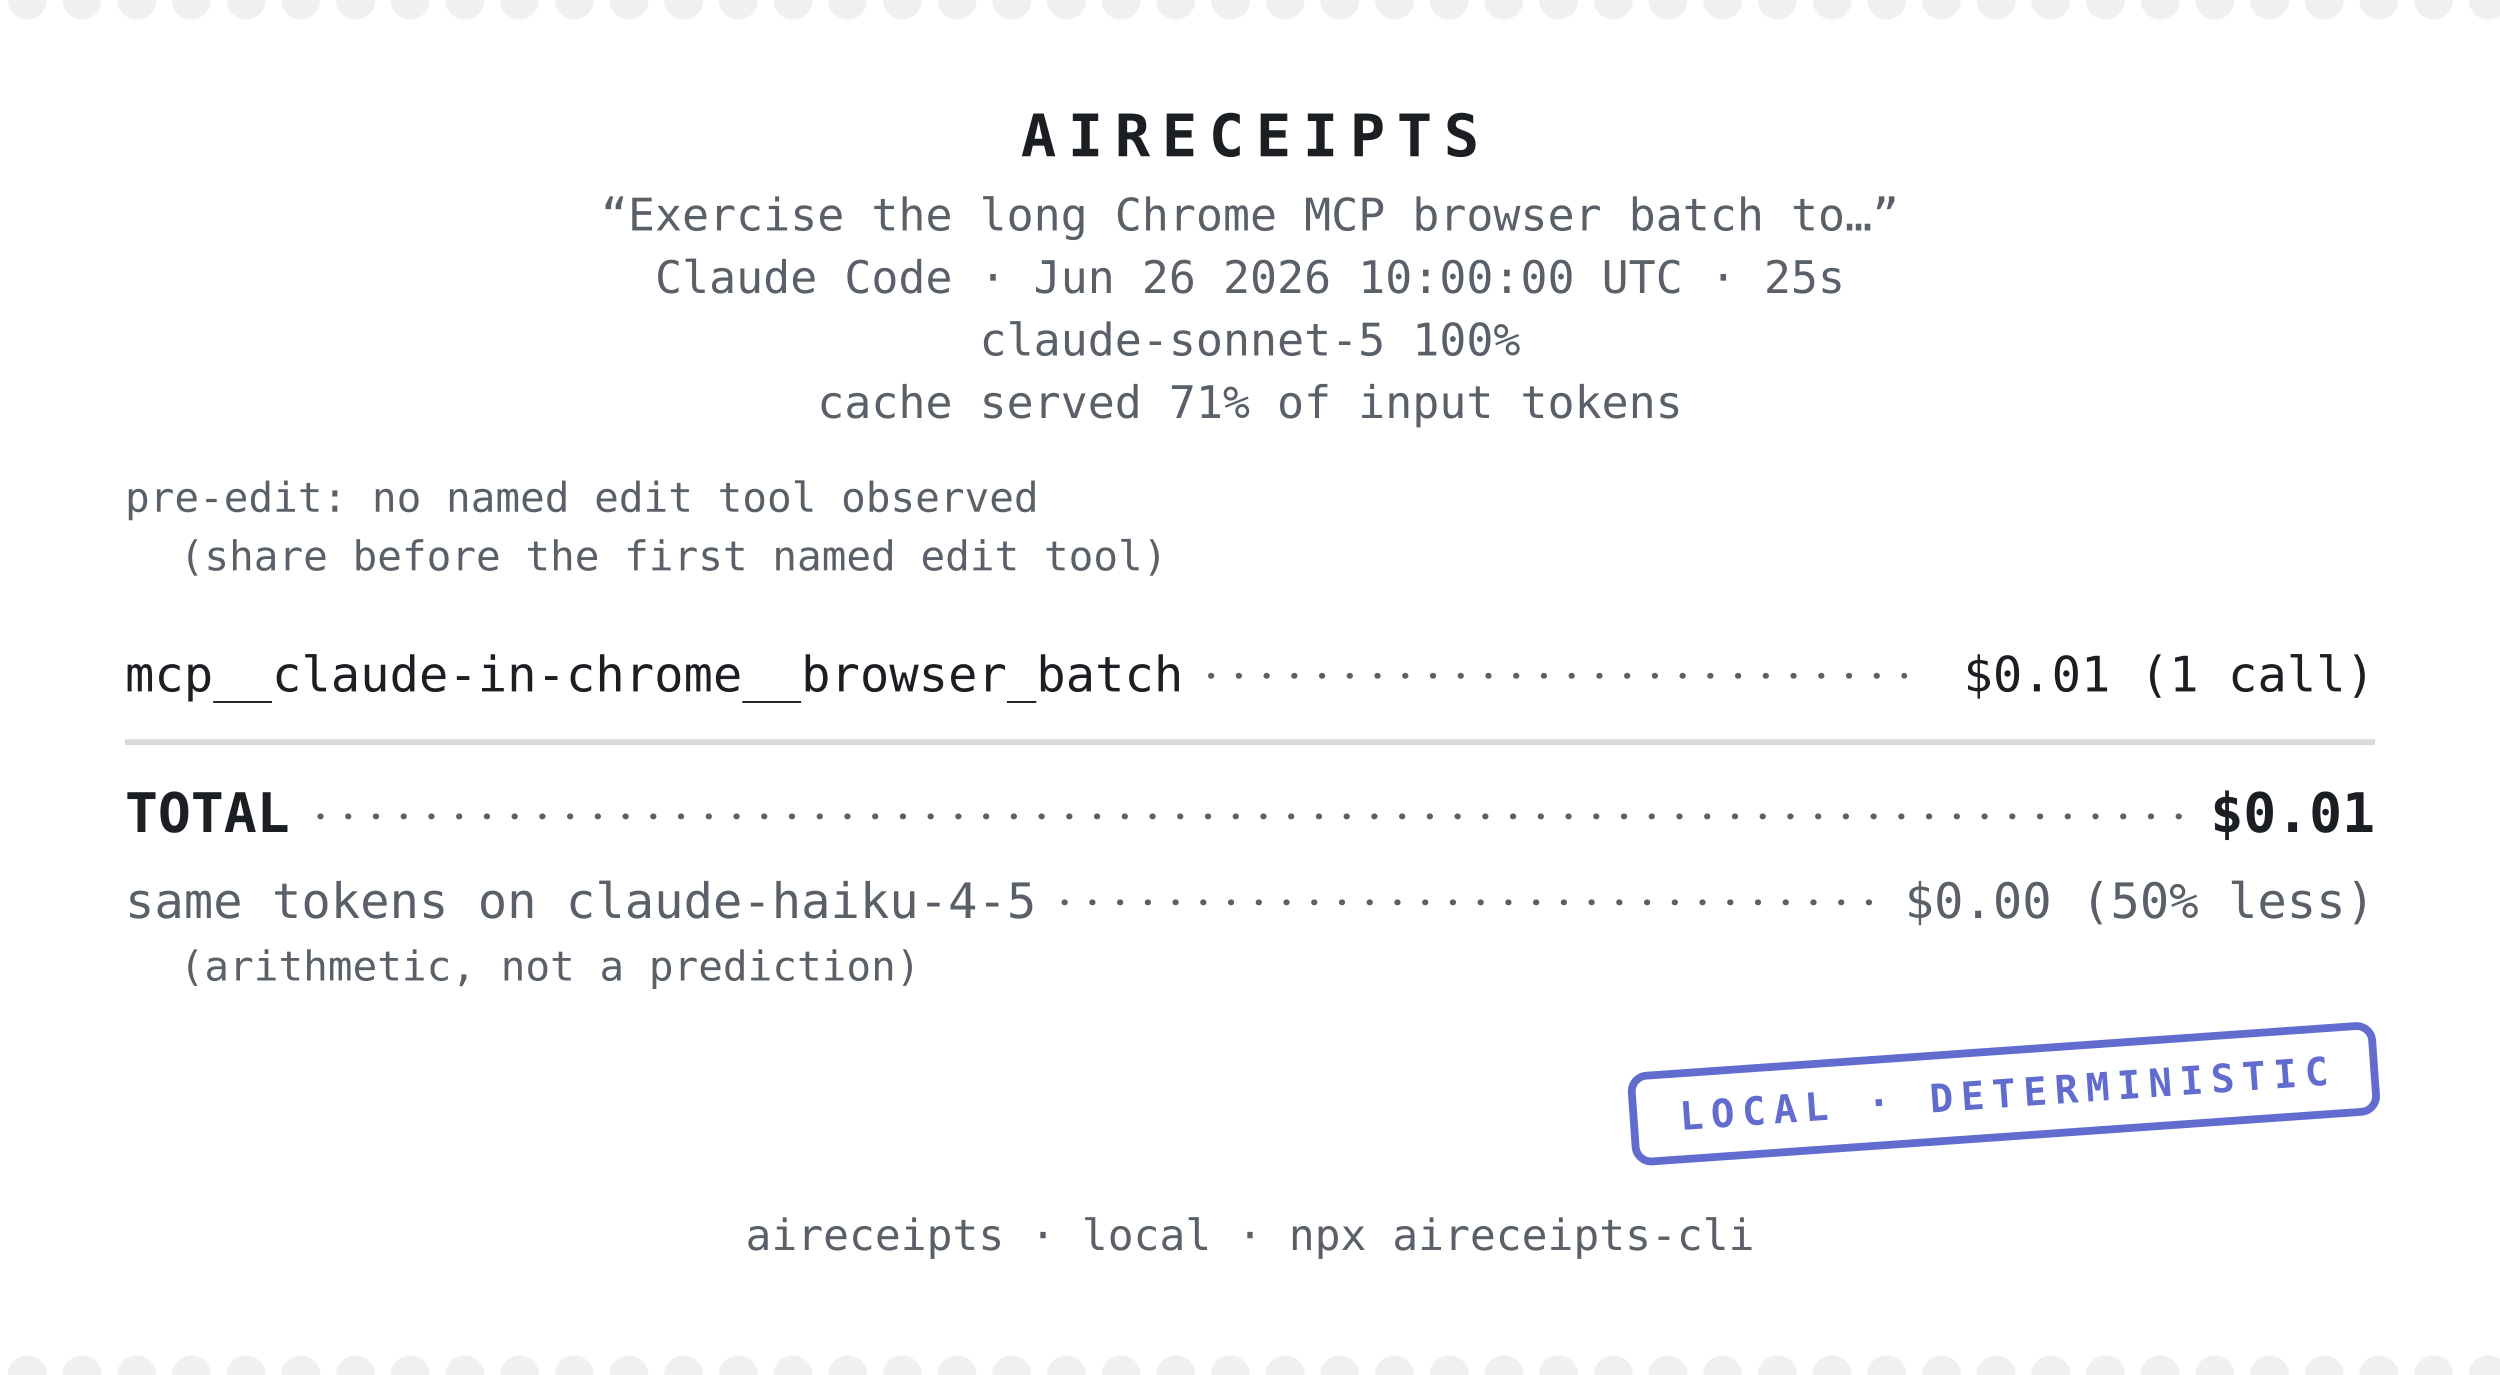
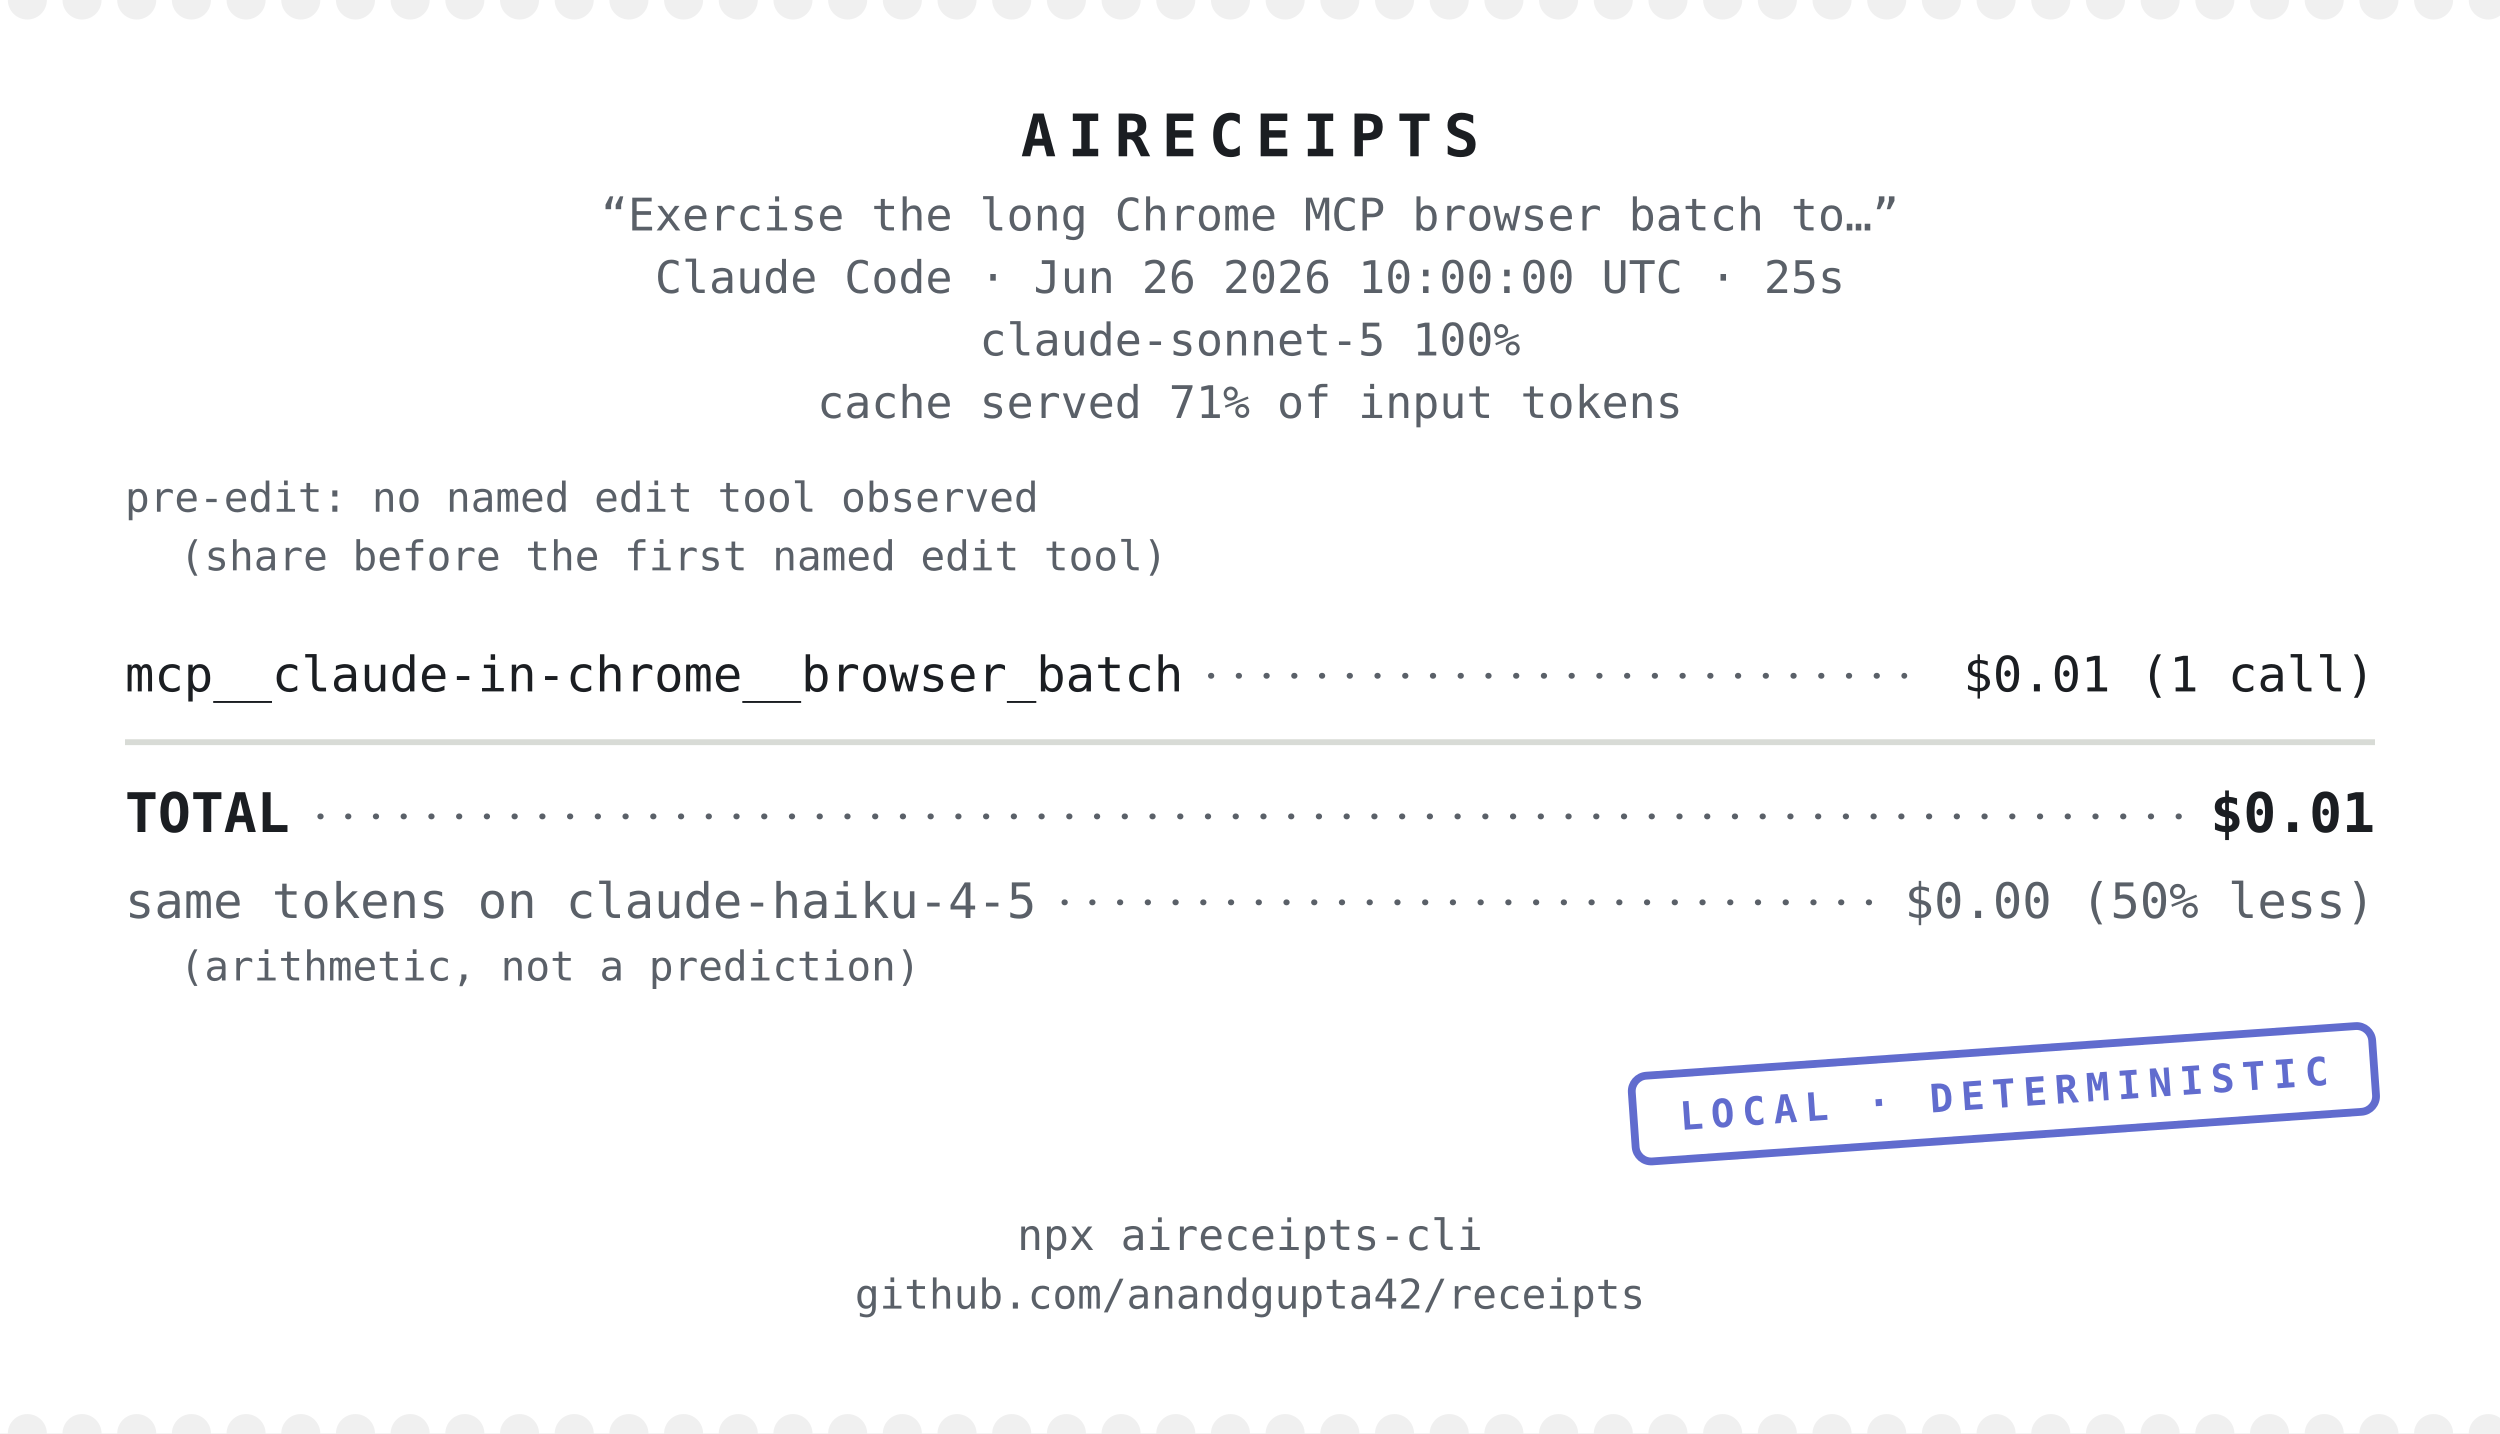
- <svg xmlns="http://www.w3.org/2000/svg" width="640" height="352" viewBox="0 0 640 352" font-family="&quot;SF Mono&quot;,&quot;Cascadia Code&quot;,&quot;JetBrains Mono&quot;,Menlo,Consolas,monospace" role="img" aria-label="aireceipts cost receipt">
+ <svg xmlns="http://www.w3.org/2000/svg" width="640" height="367" viewBox="0 0 640 367" font-family="&quot;SF Mono&quot;,&quot;Cascadia Code&quot;,&quot;JetBrains Mono&quot;,Menlo,Consolas,monospace" role="img" aria-label="aireceipts cost receipt">
  <g transform="translate(0 0)">
    <defs>
-       <mask id="perf-0" maskUnits="userSpaceOnUse" x="-5" y="-5" width="650" height="362">
-         <rect x="0" y="0" width="640" height="352" fill="#FFFFFF" />
+       <mask id="perf-0" maskUnits="userSpaceOnUse" x="-5" y="-5" width="650" height="377">
+         <rect x="0" y="0" width="640" height="367" fill="#FFFFFF" />
        <g class="perf-top">
          <circle cx="7" cy="0" r="5" fill="#000000" />
          <circle cx="21" cy="0" r="5" fill="#000000" />
          <circle cx="35" cy="0" r="5" fill="#000000" />
          <circle cx="49" cy="0" r="5" fill="#000000" />
          <circle cx="63" cy="0" r="5" fill="#000000" />
          <circle cx="77" cy="0" r="5" fill="#000000" />
          <circle cx="91" cy="0" r="5" fill="#000000" />
          <circle cx="105" cy="0" r="5" fill="#000000" />
          <circle cx="119" cy="0" r="5" fill="#000000" />
          <circle cx="133" cy="0" r="5" fill="#000000" />
          <circle cx="147" cy="0" r="5" fill="#000000" />
          <circle cx="161" cy="0" r="5" fill="#000000" />
          <circle cx="175" cy="0" r="5" fill="#000000" />
          <circle cx="189" cy="0" r="5" fill="#000000" />
          <circle cx="203" cy="0" r="5" fill="#000000" />
          <circle cx="217" cy="0" r="5" fill="#000000" />
          <circle cx="231" cy="0" r="5" fill="#000000" />
          <circle cx="245" cy="0" r="5" fill="#000000" />
          <circle cx="259" cy="0" r="5" fill="#000000" />
          <circle cx="273" cy="0" r="5" fill="#000000" />
          <circle cx="287" cy="0" r="5" fill="#000000" />
          <circle cx="301" cy="0" r="5" fill="#000000" />
          <circle cx="315" cy="0" r="5" fill="#000000" />
          <circle cx="329" cy="0" r="5" fill="#000000" />
          <circle cx="343" cy="0" r="5" fill="#000000" />
          <circle cx="357" cy="0" r="5" fill="#000000" />
          <circle cx="371" cy="0" r="5" fill="#000000" />
          <circle cx="385" cy="0" r="5" fill="#000000" />
          <circle cx="399" cy="0" r="5" fill="#000000" />
          <circle cx="413" cy="0" r="5" fill="#000000" />
          <circle cx="427" cy="0" r="5" fill="#000000" />
          <circle cx="441" cy="0" r="5" fill="#000000" />
          <circle cx="455" cy="0" r="5" fill="#000000" />
          <circle cx="469" cy="0" r="5" fill="#000000" />
          <circle cx="483" cy="0" r="5" fill="#000000" />
          <circle cx="497" cy="0" r="5" fill="#000000" />
          <circle cx="511" cy="0" r="5" fill="#000000" />
          <circle cx="525" cy="0" r="5" fill="#000000" />
          <circle cx="539" cy="0" r="5" fill="#000000" />
          <circle cx="553" cy="0" r="5" fill="#000000" />
          <circle cx="567" cy="0" r="5" fill="#000000" />
          <circle cx="581" cy="0" r="5" fill="#000000" />
          <circle cx="595" cy="0" r="5" fill="#000000" />
          <circle cx="609" cy="0" r="5" fill="#000000" />
          <circle cx="623" cy="0" r="5" fill="#000000" />
          <circle cx="637" cy="0" r="5" fill="#000000" />
        </g>
        <g class="perf-bottom">
-           <circle cx="7" cy="352" r="5" fill="#000000" />
-           <circle cx="21" cy="352" r="5" fill="#000000" />
-           <circle cx="35" cy="352" r="5" fill="#000000" />
-           <circle cx="49" cy="352" r="5" fill="#000000" />
-           <circle cx="63" cy="352" r="5" fill="#000000" />
-           <circle cx="77" cy="352" r="5" fill="#000000" />
-           <circle cx="91" cy="352" r="5" fill="#000000" />
-           <circle cx="105" cy="352" r="5" fill="#000000" />
-           <circle cx="119" cy="352" r="5" fill="#000000" />
-           <circle cx="133" cy="352" r="5" fill="#000000" />
-           <circle cx="147" cy="352" r="5" fill="#000000" />
-           <circle cx="161" cy="352" r="5" fill="#000000" />
-           <circle cx="175" cy="352" r="5" fill="#000000" />
-           <circle cx="189" cy="352" r="5" fill="#000000" />
-           <circle cx="203" cy="352" r="5" fill="#000000" />
-           <circle cx="217" cy="352" r="5" fill="#000000" />
-           <circle cx="231" cy="352" r="5" fill="#000000" />
-           <circle cx="245" cy="352" r="5" fill="#000000" />
-           <circle cx="259" cy="352" r="5" fill="#000000" />
-           <circle cx="273" cy="352" r="5" fill="#000000" />
-           <circle cx="287" cy="352" r="5" fill="#000000" />
-           <circle cx="301" cy="352" r="5" fill="#000000" />
-           <circle cx="315" cy="352" r="5" fill="#000000" />
-           <circle cx="329" cy="352" r="5" fill="#000000" />
-           <circle cx="343" cy="352" r="5" fill="#000000" />
-           <circle cx="357" cy="352" r="5" fill="#000000" />
-           <circle cx="371" cy="352" r="5" fill="#000000" />
-           <circle cx="385" cy="352" r="5" fill="#000000" />
-           <circle cx="399" cy="352" r="5" fill="#000000" />
-           <circle cx="413" cy="352" r="5" fill="#000000" />
-           <circle cx="427" cy="352" r="5" fill="#000000" />
-           <circle cx="441" cy="352" r="5" fill="#000000" />
-           <circle cx="455" cy="352" r="5" fill="#000000" />
-           <circle cx="469" cy="352" r="5" fill="#000000" />
-           <circle cx="483" cy="352" r="5" fill="#000000" />
-           <circle cx="497" cy="352" r="5" fill="#000000" />
-           <circle cx="511" cy="352" r="5" fill="#000000" />
-           <circle cx="525" cy="352" r="5" fill="#000000" />
-           <circle cx="539" cy="352" r="5" fill="#000000" />
-           <circle cx="553" cy="352" r="5" fill="#000000" />
-           <circle cx="567" cy="352" r="5" fill="#000000" />
-           <circle cx="581" cy="352" r="5" fill="#000000" />
-           <circle cx="595" cy="352" r="5" fill="#000000" />
-           <circle cx="609" cy="352" r="5" fill="#000000" />
-           <circle cx="623" cy="352" r="5" fill="#000000" />
-           <circle cx="637" cy="352" r="5" fill="#000000" />
+           <circle cx="7" cy="367" r="5" fill="#000000" />
+           <circle cx="21" cy="367" r="5" fill="#000000" />
+           <circle cx="35" cy="367" r="5" fill="#000000" />
+           <circle cx="49" cy="367" r="5" fill="#000000" />
+           <circle cx="63" cy="367" r="5" fill="#000000" />
+           <circle cx="77" cy="367" r="5" fill="#000000" />
+           <circle cx="91" cy="367" r="5" fill="#000000" />
+           <circle cx="105" cy="367" r="5" fill="#000000" />
+           <circle cx="119" cy="367" r="5" fill="#000000" />
+           <circle cx="133" cy="367" r="5" fill="#000000" />
+           <circle cx="147" cy="367" r="5" fill="#000000" />
+           <circle cx="161" cy="367" r="5" fill="#000000" />
+           <circle cx="175" cy="367" r="5" fill="#000000" />
+           <circle cx="189" cy="367" r="5" fill="#000000" />
+           <circle cx="203" cy="367" r="5" fill="#000000" />
+           <circle cx="217" cy="367" r="5" fill="#000000" />
+           <circle cx="231" cy="367" r="5" fill="#000000" />
+           <circle cx="245" cy="367" r="5" fill="#000000" />
+           <circle cx="259" cy="367" r="5" fill="#000000" />
+           <circle cx="273" cy="367" r="5" fill="#000000" />
+           <circle cx="287" cy="367" r="5" fill="#000000" />
+           <circle cx="301" cy="367" r="5" fill="#000000" />
+           <circle cx="315" cy="367" r="5" fill="#000000" />
+           <circle cx="329" cy="367" r="5" fill="#000000" />
+           <circle cx="343" cy="367" r="5" fill="#000000" />
+           <circle cx="357" cy="367" r="5" fill="#000000" />
+           <circle cx="371" cy="367" r="5" fill="#000000" />
+           <circle cx="385" cy="367" r="5" fill="#000000" />
+           <circle cx="399" cy="367" r="5" fill="#000000" />
+           <circle cx="413" cy="367" r="5" fill="#000000" />
+           <circle cx="427" cy="367" r="5" fill="#000000" />
+           <circle cx="441" cy="367" r="5" fill="#000000" />
+           <circle cx="455" cy="367" r="5" fill="#000000" />
+           <circle cx="469" cy="367" r="5" fill="#000000" />
+           <circle cx="483" cy="367" r="5" fill="#000000" />
+           <circle cx="497" cy="367" r="5" fill="#000000" />
+           <circle cx="511" cy="367" r="5" fill="#000000" />
+           <circle cx="525" cy="367" r="5" fill="#000000" />
+           <circle cx="539" cy="367" r="5" fill="#000000" />
+           <circle cx="553" cy="367" r="5" fill="#000000" />
+           <circle cx="567" cy="367" r="5" fill="#000000" />
+           <circle cx="581" cy="367" r="5" fill="#000000" />
+           <circle cx="595" cy="367" r="5" fill="#000000" />
+           <circle cx="609" cy="367" r="5" fill="#000000" />
+           <circle cx="623" cy="367" r="5" fill="#000000" />
+           <circle cx="637" cy="367" r="5" fill="#000000" />
        </g>
      </mask>
    </defs>
-     <rect x="0" y="0" width="640" height="352" fill="#FFFFFF" mask="url(#perf-0)" />
+     <rect x="0" y="0" width="640" height="367" fill="#FFFFFF" mask="url(#perf-0)" />
    <text x="320" y="40" font-size="15" fill="#1B1E22" text-anchor="middle" font-weight="700" letter-spacing="3">AIRECEIPTS</text>
    <text x="320" y="59" font-size="11.5" fill="#5A6068" text-anchor="middle">“Exercise the long Chrome MCP browser batch to…”</text>
    <text x="320" y="75" font-size="11.5" fill="#5A6068" text-anchor="middle">Claude Code · Jun 26 2026 10:00:00 UTC · 25s</text>
    <text x="320" y="91" font-size="11.5" fill="#5A6068" text-anchor="middle">claude-sonnet-5 100%</text>
    <text x="320" y="107" font-size="11.5" fill="#5A6068" text-anchor="middle">cache served 71% of input tokens</text>
    <text x="32" y="131" font-size="10.5" fill="#5A6068" text-anchor="start">pre-edit: no named edit tool observed</text>
    <text x="46" y="146" font-size="10.5" fill="#5A6068" text-anchor="start">(share before the first named edit tool)</text>
    <text x="32" y="177" font-size="12.5" fill="#1B1E22" text-anchor="start">mcp__claude-in-chrome__browser_batch</text>
    <text x="608" y="177" font-size="12.5" fill="#1B1E22" text-anchor="end">$0.01  (1 call)</text>
    <line x1="310" y1="173" x2="487.5" y2="173" stroke="#5A6068" stroke-width="1.5" stroke-linecap="round" stroke-dasharray="0.1 7" />
    <line x1="32" y1="190" x2="608" y2="190" stroke="#D8DBD6" stroke-width="1.5" />
    <text x="32" y="213" font-size="14" fill="#1B1E22" text-anchor="start" font-weight="700">TOTAL</text>
    <text x="608" y="213" font-size="14" fill="#1B1E22" text-anchor="end" font-weight="700">$0.01</text>
    <line x1="82" y1="209" x2="558" y2="209" stroke="#5A6068" stroke-width="1.5" stroke-linecap="round" stroke-dasharray="0.1 7" />
    <text x="32" y="235" font-size="12.5" fill="#5A6068" text-anchor="start" font-weight="400">same tokens on claude-haiku-4-5</text>
    <text x="608" y="235" font-size="12.5" fill="#5A6068" text-anchor="end" font-weight="400">$0.00 (50% less)</text>
    <line x1="272.5" y1="231" x2="480" y2="231" stroke="#5A6068" stroke-width="1.5" stroke-linecap="round" stroke-dasharray="0.1 7" />
    <text x="46" y="251" font-size="10.5" fill="#5A6068" text-anchor="start">(arithmetic, not a prediction)</text>
    <g class="stamp" opacity="0.8" transform="rotate(-4 513 280)">
      <rect x="418" y="269" width="190" height="22" rx="4" fill="none" stroke="#3947C2" stroke-width="2" />
      <text x="513" y="283.5" font-size="10" fill="#3947C2" text-anchor="middle" font-weight="700" letter-spacing="2">LOCAL · DETERMINISTIC</text>
    </g>
-     <text x="320" y="320" font-size="11" fill="#5A6068" text-anchor="middle">aireceipts · local · npx aireceipts-cli</text>
+     <text x="320" y="320" font-size="11" fill="#5A6068" text-anchor="middle">npx aireceipts-cli</text>
+     <text x="320" y="335" font-size="10.5" fill="#5A6068" text-anchor="middle">github.com/anandgupta42/receipts</text>
  </g>
</svg>
